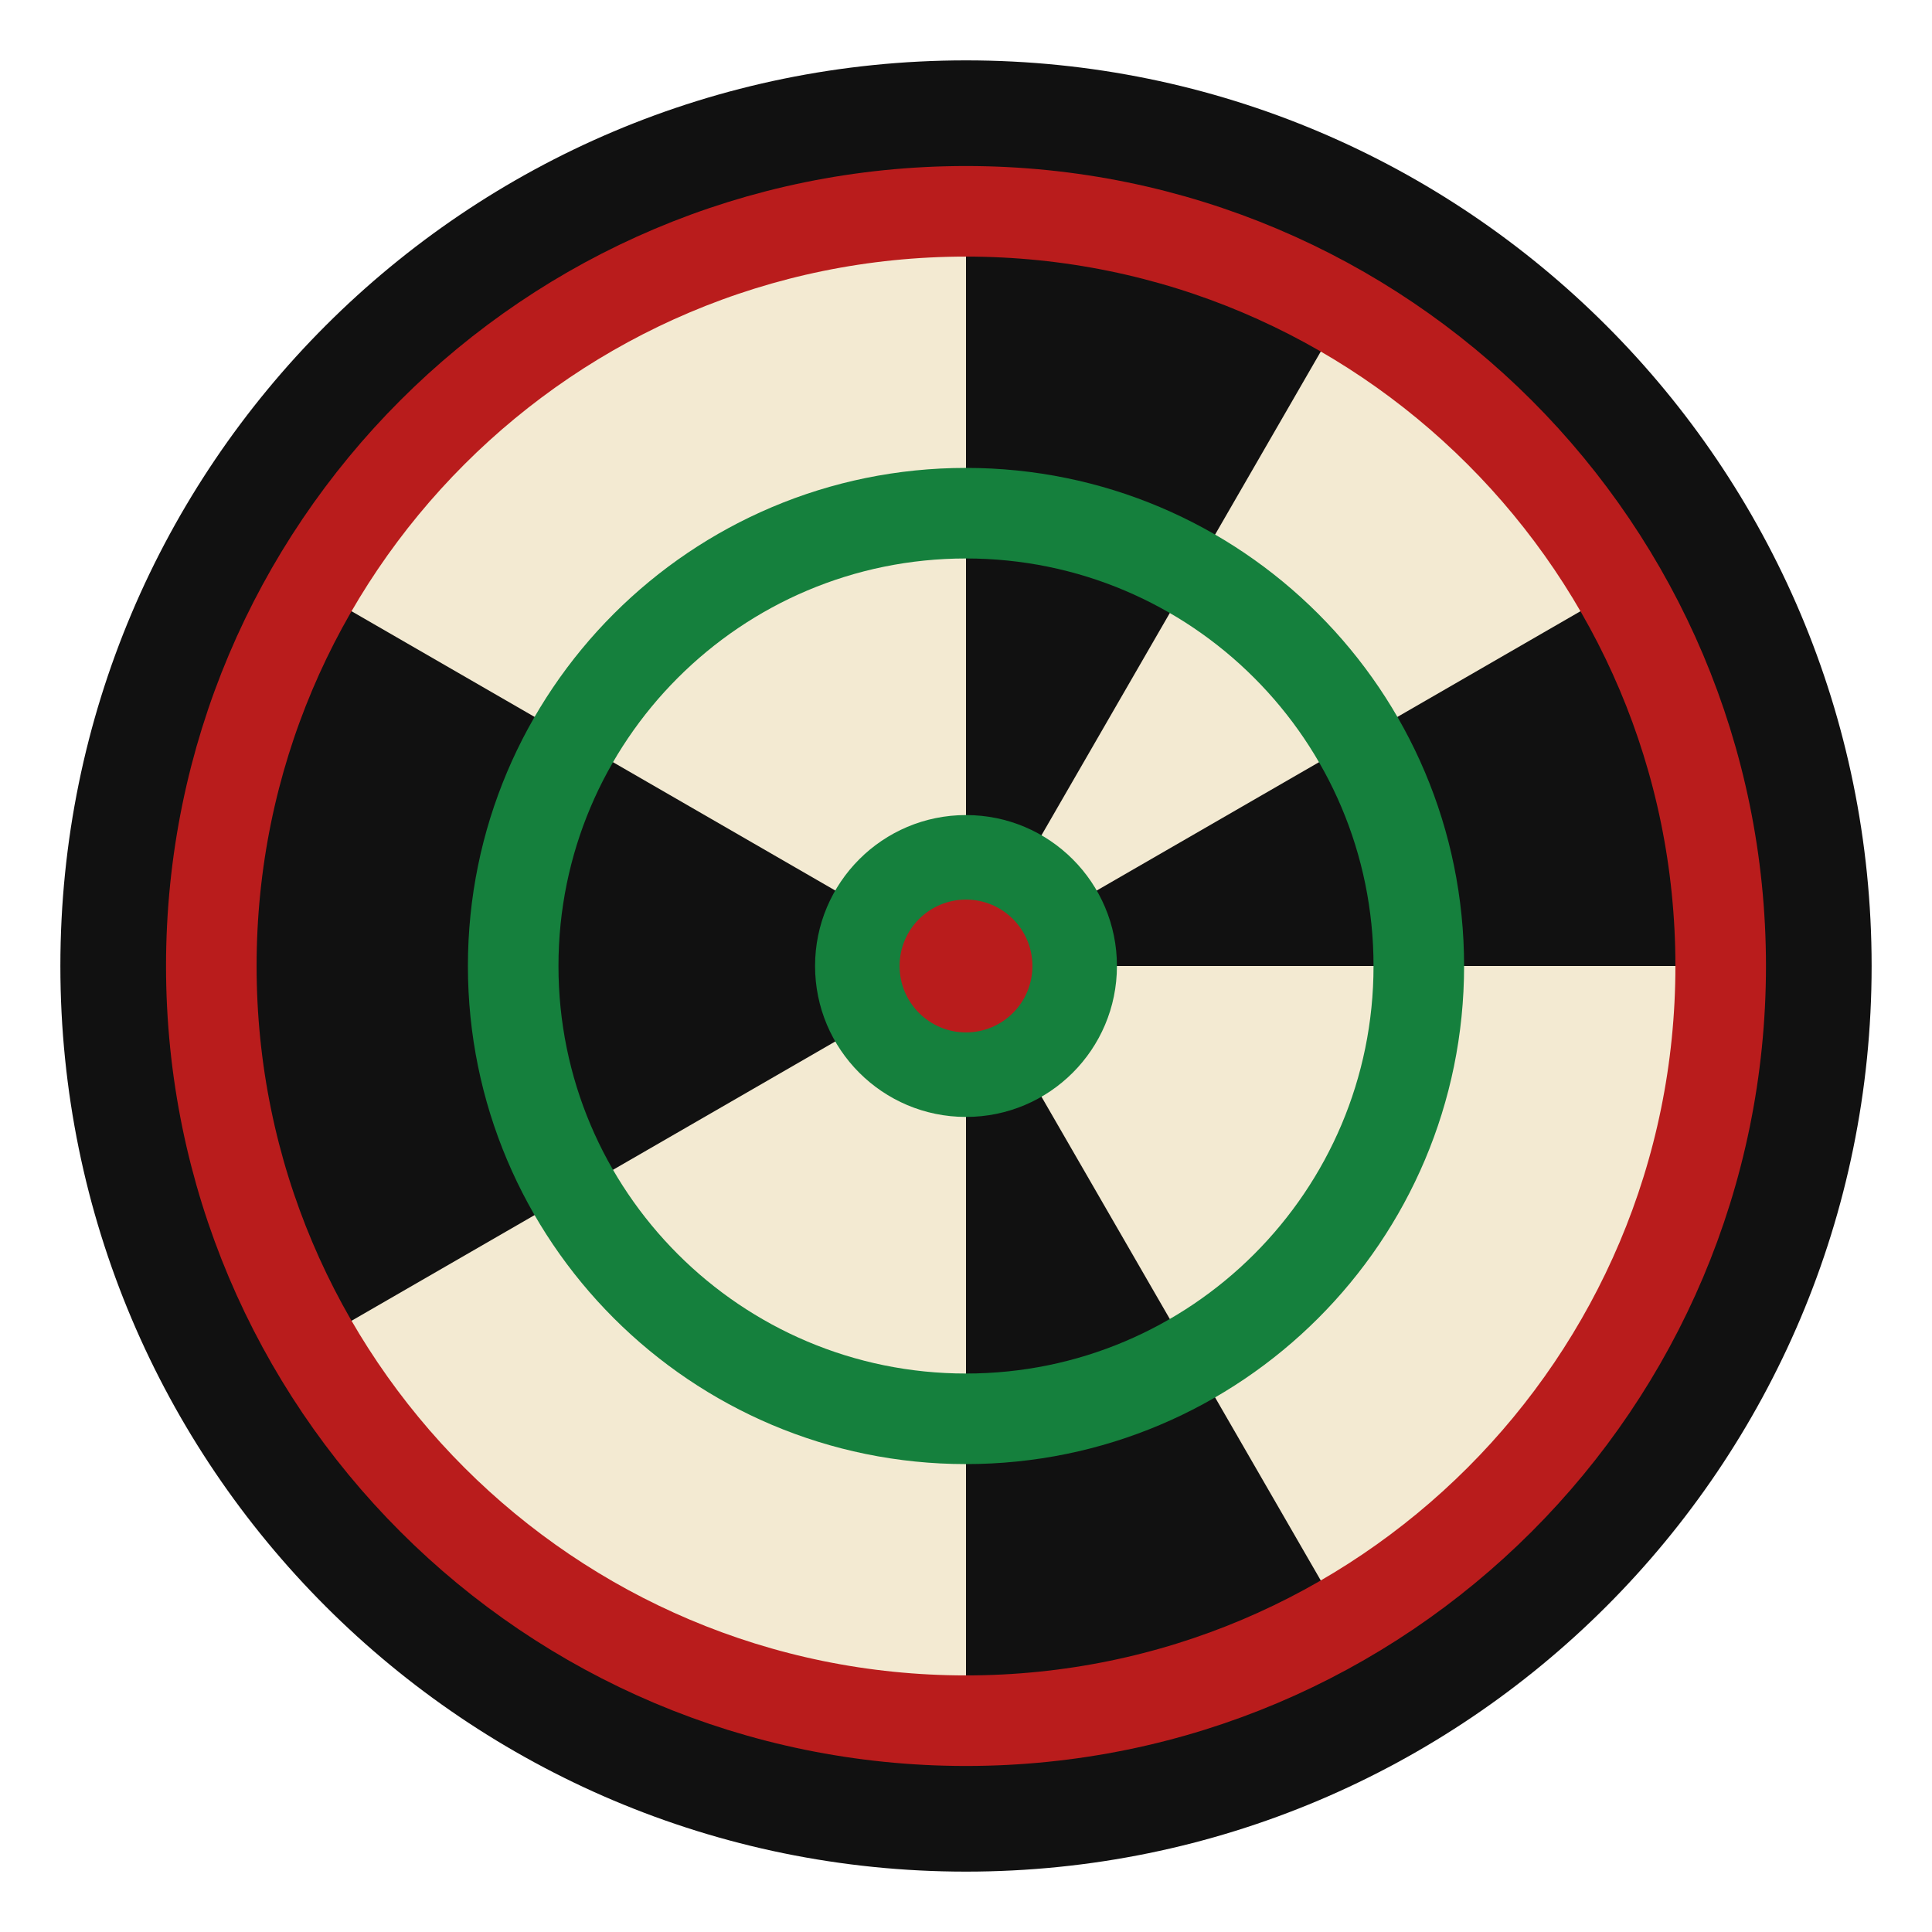
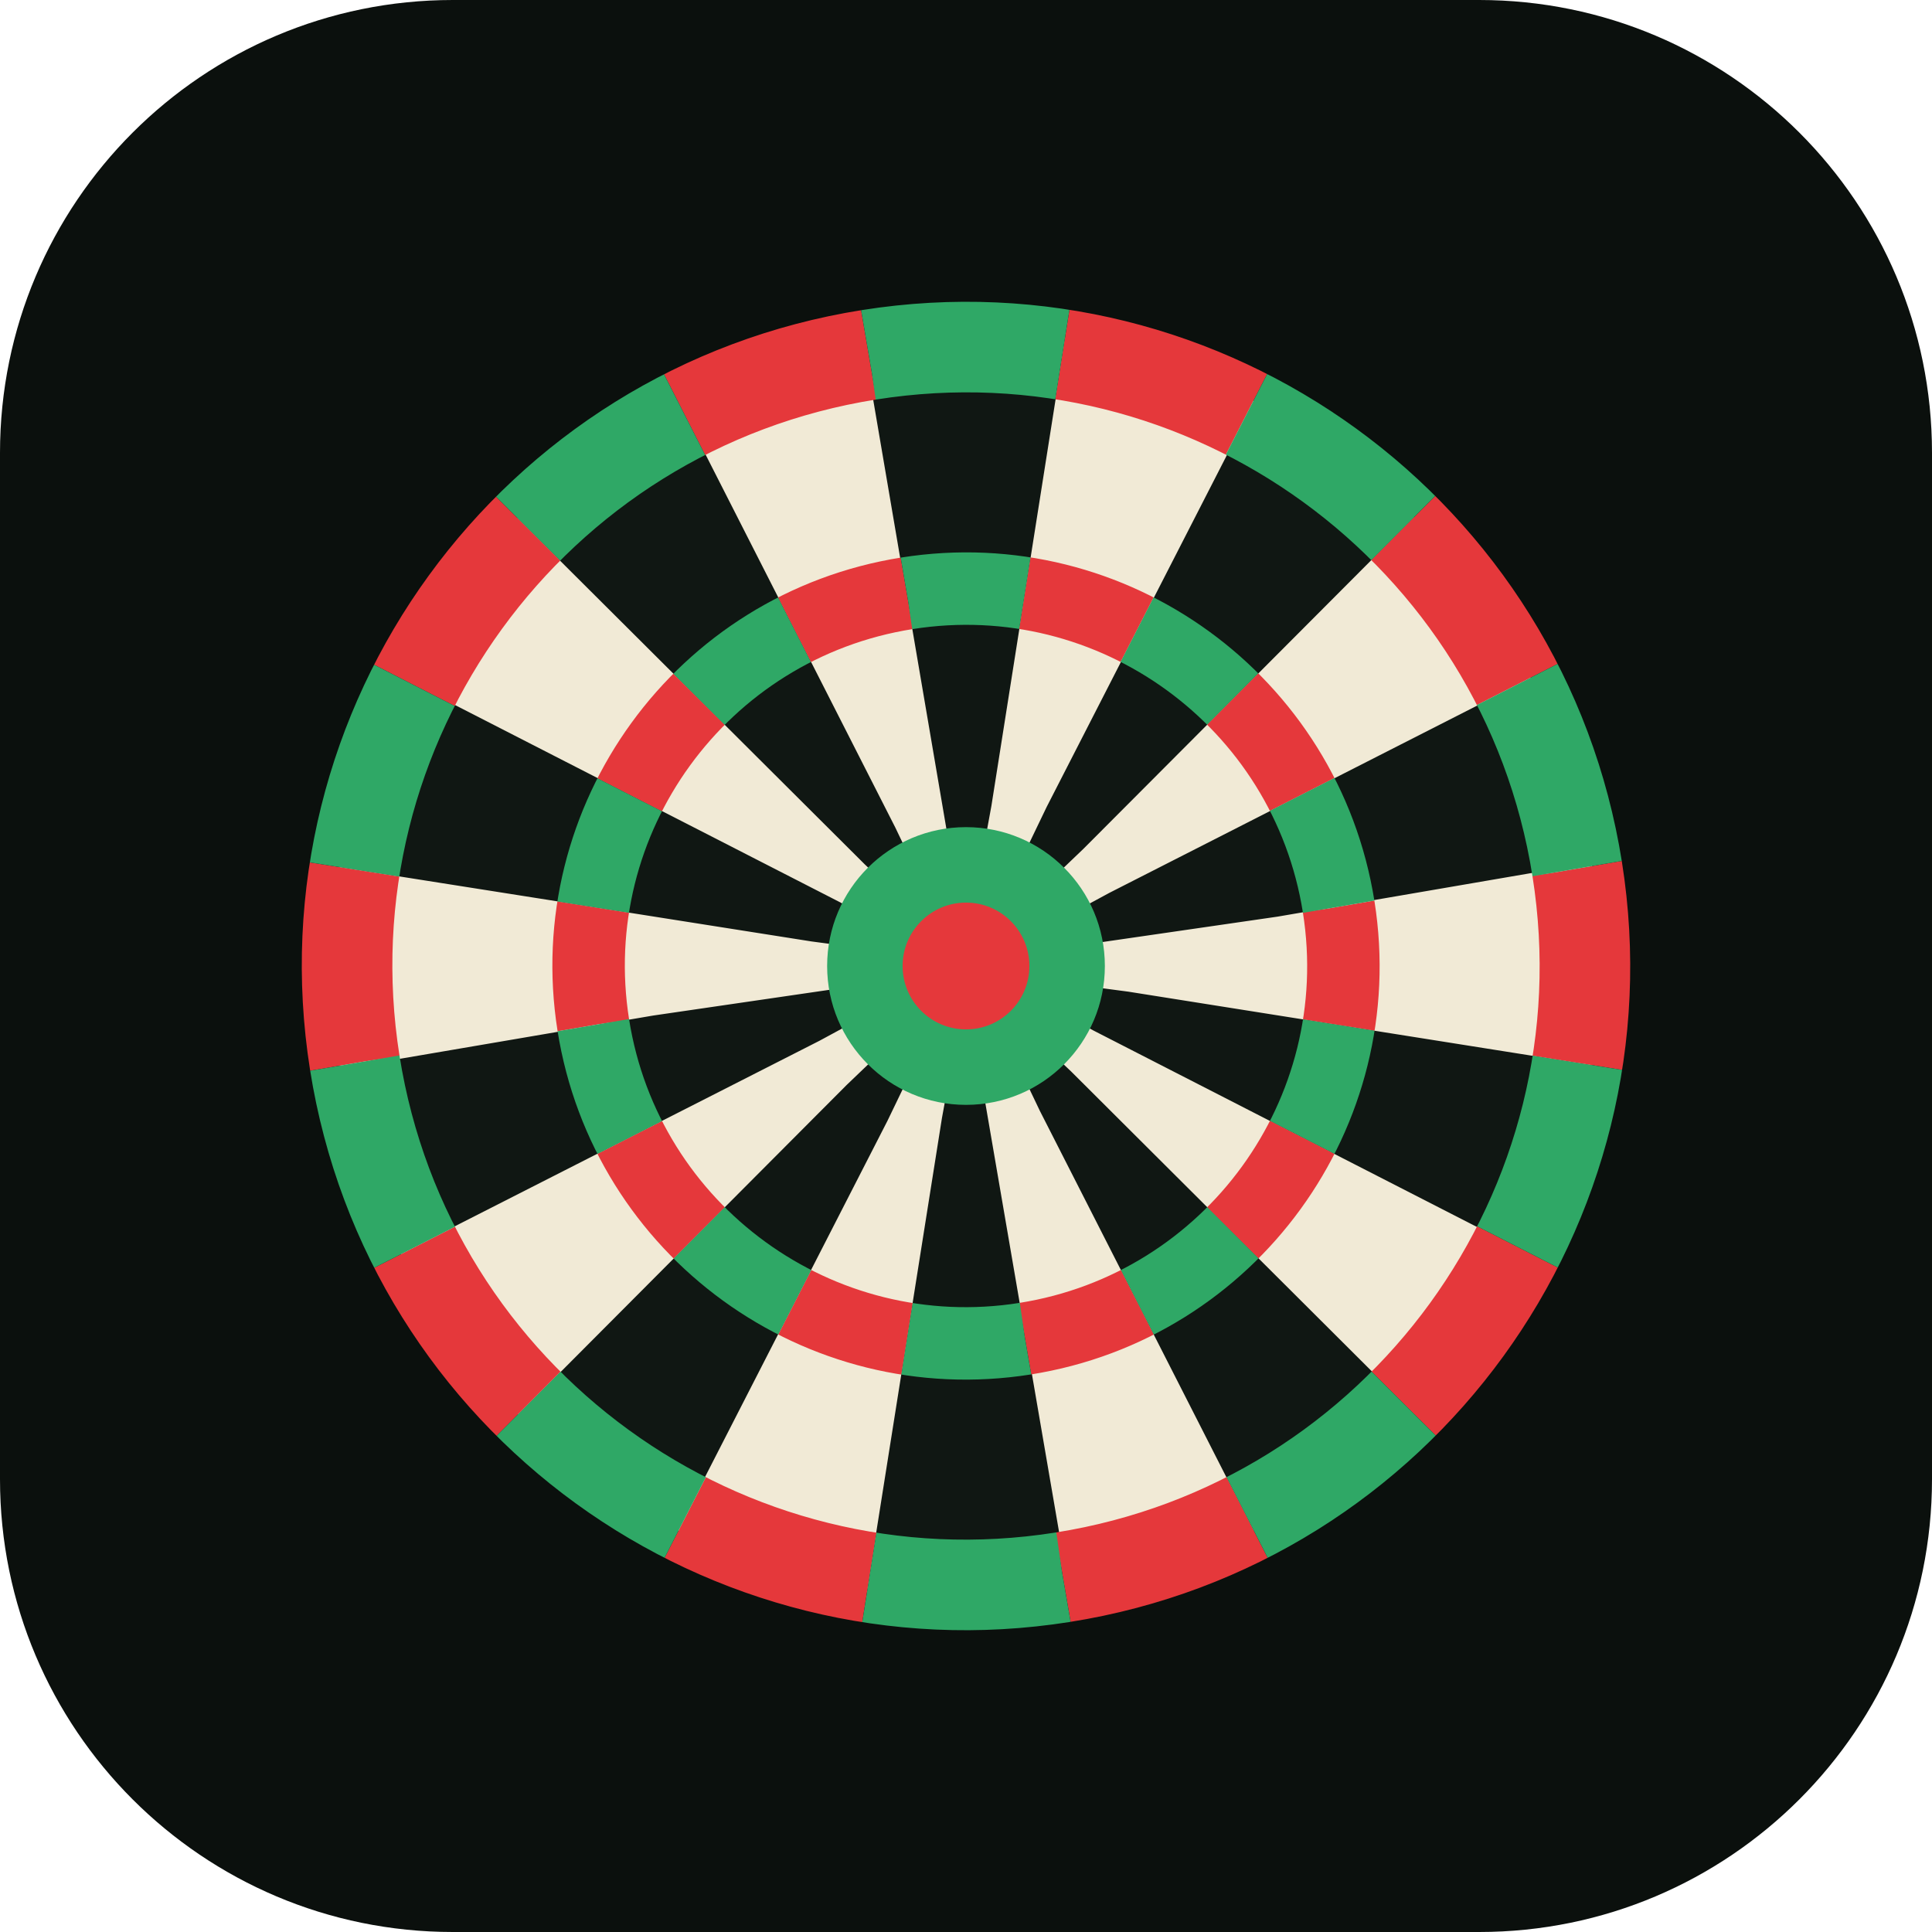
<svg xmlns="http://www.w3.org/2000/svg" viewBox="0 0 64 64" role="img" aria-label="Dartboard">
-   <circle cx="32" cy="32" r="30" fill="#111" />
-   <circle cx="32" cy="32" r="25" fill="#f3ead2" />
-   <g fill="#111">
-     <path d="M32 32 L32 7 A25 25 0 0 1 44.5 10.35 Z" />
-     <path d="M32 32 L53.65 19.5 A25 25 0 0 1 57 32 Z" />
-     <path d="M32 32 L44.5 53.65 A25 25 0 0 1 32 57 Z" />
-     <path d="M32 32 L10.35 44.5 A25 25 0 0 1 7 32 Z" />
-     <path d="M32 32 L19.5 10.35 A25 25 0 0 1 32 7 Z" opacity="0" />
-     <path d="M32 32 L7 32 A25 25 0 0 1 10.35 19.5 Z" />
-     <path d="M32 32 L57 32 A25 25 0 0 1 53.65 44.5 Z" opacity="0" />
-     <path d="M32 32 L19.5 53.65 A25 25 0 0 1 10.35 44.5 Z" opacity="0" />
+   <rect width="64" height="64" rx="15" fill="#0b100d" />
+   <g transform="rotate(-9 32 32)" fill="none">
+     <circle cx="32" cy="32" r="21" fill="#101713" />
+     <circle cx="32" cy="32" r="10.5" stroke="#f1ead6" stroke-width="21" stroke-dasharray="3.299 3.299" />
+     <circle cx="32" cy="32" r="20.5" stroke="#e5383b" stroke-width="3" stroke-dasharray="6.44 6.44" />
+     <circle cx="32" cy="32" r="20.5" stroke="#2fa866" stroke-width="3" stroke-dasharray="6.44 6.44" stroke-dashoffset="6.44" />
+     <circle cx="32" cy="32" r="12.5" stroke="#e5383b" stroke-width="2.4" stroke-dasharray="3.927 3.927" />
+     <circle cx="32" cy="32" r="12.5" stroke="#2fa866" stroke-width="2.4" stroke-dasharray="3.927 3.927" stroke-dashoffset="3.927" />
  </g>
-   <circle cx="32" cy="32" r="25" fill="none" stroke="#b91c1c" stroke-width="3" />
-   <circle cx="32" cy="32" r="15" fill="none" stroke="#15803d" stroke-width="3" />
-   <circle cx="32" cy="32" r="5" fill="#15803d" />
-   <circle cx="32" cy="32" r="2.2" fill="#b91c1c" />
+   <circle cx="32" cy="32" r="4.6" fill="#2fa866" />
+   <circle cx="32" cy="32" r="2.1" fill="#e5383b" />
</svg>
